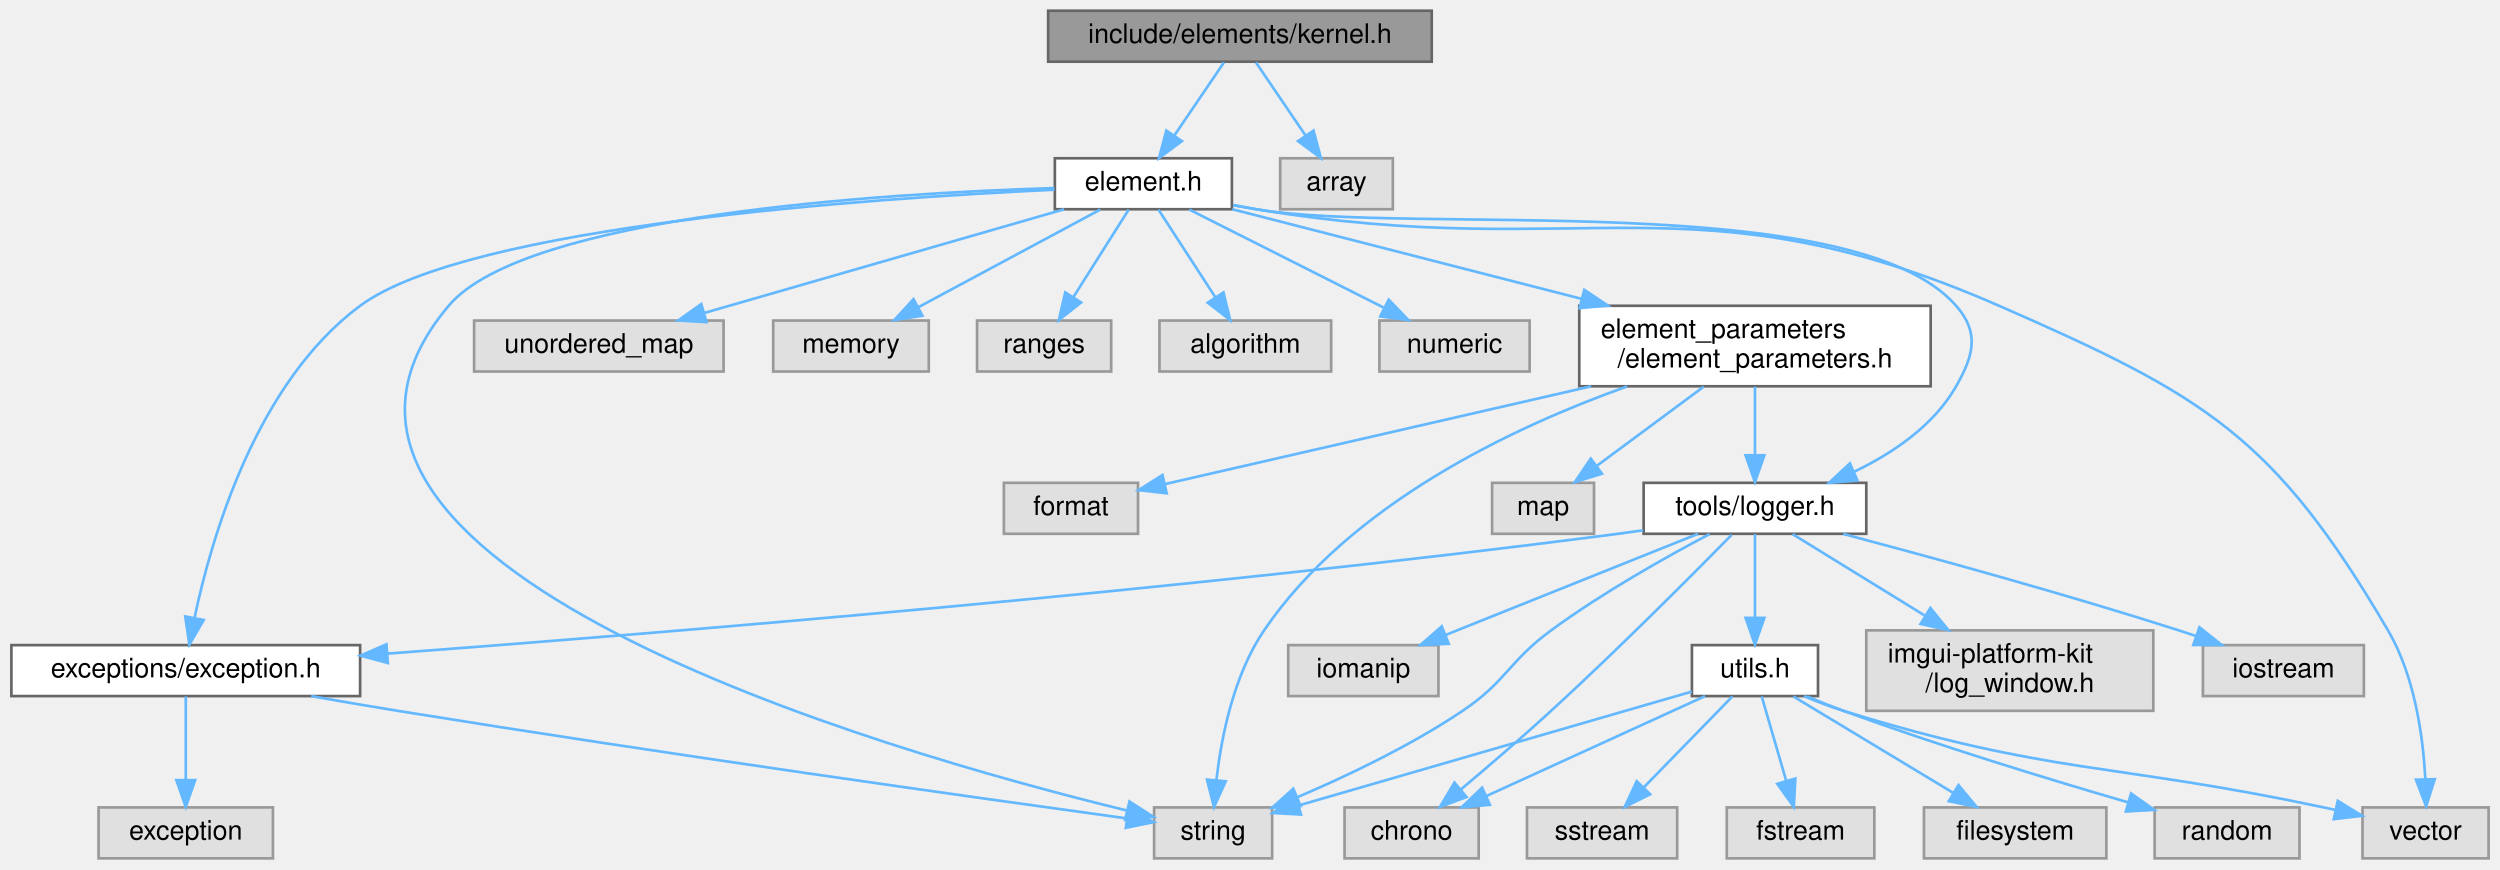
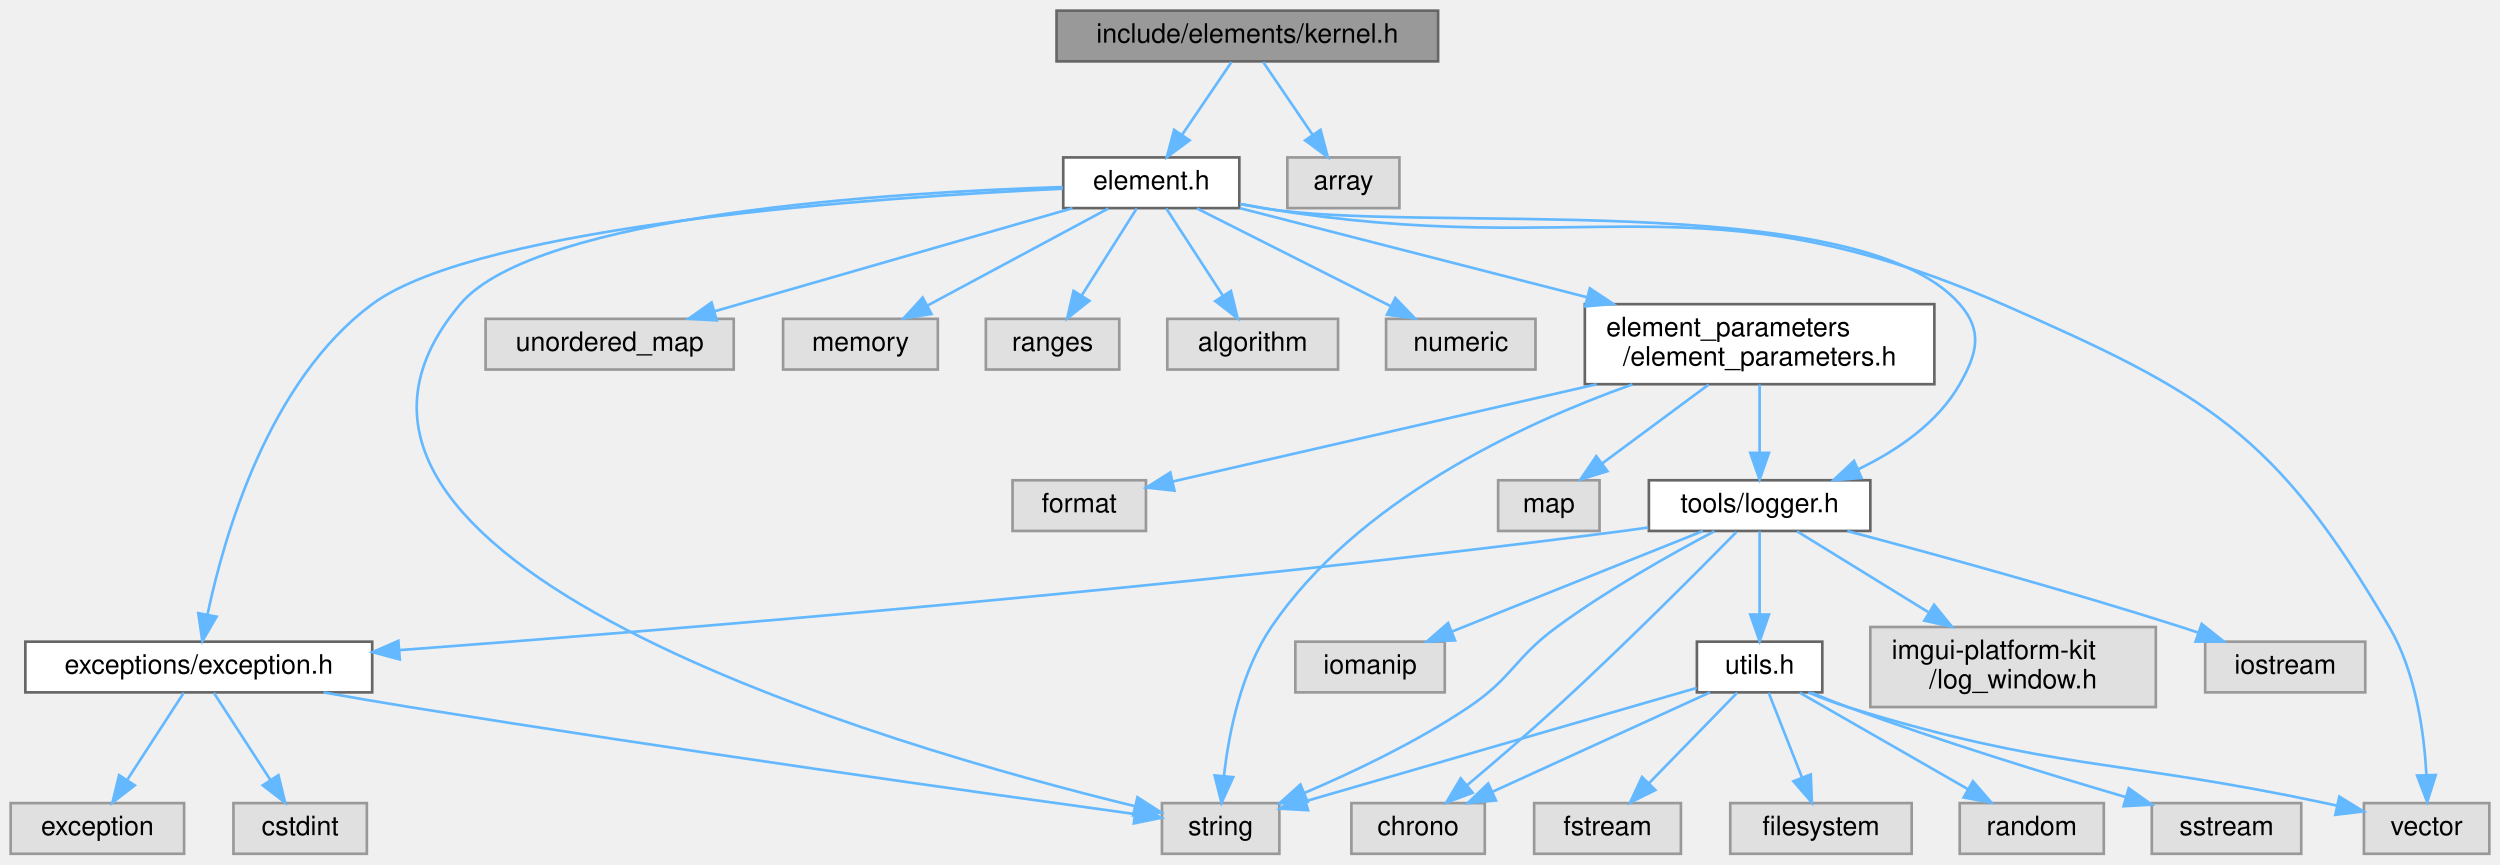
- <svg xmlns="http://www.w3.org/2000/svg" xmlns:xlink="http://www.w3.org/1999/xlink" width="932pt" height="324pt" viewBox="0.00 0.00 931.50 324.00">
+ <svg xmlns="http://www.w3.org/2000/svg" xmlns:xlink="http://www.w3.org/1999/xlink" width="937pt" height="324pt" viewBox="0.00 0.00 937.00 324.00">
  <g id="graph0" class="graph" transform="scale(1 1) rotate(0) translate(4 320)">
    <g id="Node000001" class="node">
      <g id="a_Node000001">
        <a xlink:title=" ">
-           <polygon fill="#999999" stroke="#666666" points="529.5,-316 386.5,-316 386.5,-297 529.5,-297 529.5,-316" />
-           <text text-anchor="middle" x="458" y="-304" font-family="Helvetica,sans-Serif" font-size="10.00">include/elements/kernel.h</text>
+           <polygon fill="#999999" stroke="#666666" points="535,-316 392,-316 392,-297 535,-297 535,-316" />
+           <text text-anchor="middle" x="463.5" y="-304" font-family="Helvetica,sans-Serif" font-size="10.00">include/elements/kernel.h</text>
        </a>
      </g>
    </g>
    <g id="Node000002" class="node">
      <g id="a_Node000002">
        <a xlink:href="element_8h.html" target="_top" xlink:title=" ">
-           <polygon fill="white" stroke="#666666" points="455,-261 389,-261 389,-242 455,-242 455,-261" />
-           <text text-anchor="middle" x="422" y="-249" font-family="Helvetica,sans-Serif" font-size="10.00">element.h</text>
+           <polygon fill="white" stroke="#666666" points="460.5,-261 394.5,-261 394.5,-242 460.5,-242 460.5,-261" />
+           <text text-anchor="middle" x="427.5" y="-249" font-family="Helvetica,sans-Serif" font-size="10.00">element.h</text>
        </a>
      </g>
    </g>
    <g id="edge1_Node000001_Node000002" class="edge">
      <g id="a_edge1_Node000001_Node000002">
        <a xlink:title=" ">
-           <path fill="none" stroke="#63b8ff" d="M452.06,-296.75C447.02,-289.34 439.66,-278.5 433.49,-269.41" />
-           <polygon fill="#63b8ff" stroke="#63b8ff" points="436.35,-267.39 427.83,-261.09 430.56,-271.33 436.35,-267.39" />
-         </a>
-       </g>
-     </g>
-     <g id="Node000025" class="node">
-       <g id="a_Node000025">
-         <a xlink:title=" ">
-           <polygon fill="#e0e0e0" stroke="#999999" points="515,-261 473,-261 473,-242 515,-242 515,-261" />
-           <text text-anchor="middle" x="494" y="-249" font-family="Helvetica,sans-Serif" font-size="10.00">array</text>
-         </a>
-       </g>
-     </g>
-     <g id="edge32_Node000001_Node000025" class="edge">
-       <g id="a_edge32_Node000001_Node000025">
-         <a xlink:title=" ">
-           <path fill="none" stroke="#63b8ff" d="M463.94,-296.75C468.98,-289.34 476.34,-278.5 482.51,-269.41" />
-           <polygon fill="#63b8ff" stroke="#63b8ff" points="485.44,-271.33 488.17,-261.09 479.65,-267.39 485.44,-271.33" />
+           <path fill="none" stroke="#63b8ff" d="M457.56,-296.75C452.52,-289.34 445.16,-278.5 438.99,-269.41" />
+           <polygon fill="#63b8ff" stroke="#63b8ff" points="441.85,-267.39 433.33,-261.09 436.06,-271.33 441.85,-267.39" />
+         </a>
+       </g>
+     </g>
+     <g id="Node000026" class="node">
+       <g id="a_Node000026">
+         <a xlink:title=" ">
+           <polygon fill="#e0e0e0" stroke="#999999" points="520.5,-261 478.5,-261 478.5,-242 520.5,-242 520.5,-261" />
+           <text text-anchor="middle" x="499.5" y="-249" font-family="Helvetica,sans-Serif" font-size="10.00">array</text>
+         </a>
+       </g>
+     </g>
+     <g id="edge33_Node000001_Node000026" class="edge">
+       <g id="a_edge33_Node000001_Node000026">
+         <a xlink:title=" ">
+           <path fill="none" stroke="#63b8ff" d="M469.44,-296.75C474.48,-289.34 481.84,-278.5 488.01,-269.41" />
+           <polygon fill="#63b8ff" stroke="#63b8ff" points="490.94,-271.33 493.67,-261.09 485.15,-267.39 490.94,-271.33" />
        </a>
      </g>
    </g>
    <g id="Node000003" class="node">
      <g id="a_Node000003">
        <a xlink:title=" ">
-           <polygon fill="#e0e0e0" stroke="#999999" points="923.5,-19 876.5,-19 876.5,0 923.5,0 923.5,-19" />
-           <text text-anchor="middle" x="900" y="-7" font-family="Helvetica,sans-Serif" font-size="10.00">vector</text>
+           <polygon fill="#e0e0e0" stroke="#999999" points="929,-19 882,-19 882,0 929,0 929,-19" />
+           <text text-anchor="middle" x="905.5" y="-7" font-family="Helvetica,sans-Serif" font-size="10.00">vector</text>
        </a>
      </g>
    </g>
    <g id="edge2_Node000002_Node000003" class="edge">
      <g id="a_edge2_Node000002_Node000003">
        <a xlink:title=" ">
-           <path fill="none" stroke="#63b8ff" d="M455.43,-243.51C458.32,-242.98 461.21,-242.46 464,-242 586.47,-221.67 627.26,-255.75 741,-206 817.9,-172.36 843.53,-157.4 886,-85 895.97,-68.01 899.07,-45.42 899.92,-29.59" />
-           <polygon fill="#63b8ff" stroke="#63b8ff" points="903.42,-29.52 900.21,-19.43 896.43,-29.32 903.42,-29.52" />
+           <path fill="none" stroke="#63b8ff" d="M460.93,-243.51C463.82,-242.98 466.71,-242.46 469.5,-242 591.97,-221.67 632.76,-255.75 746.5,-206 823.4,-172.36 849.03,-157.4 891.5,-85 901.47,-68.01 904.57,-45.42 905.42,-29.59" />
+           <polygon fill="#63b8ff" stroke="#63b8ff" points="908.92,-29.52 905.71,-19.43 901.93,-29.32 908.92,-29.52" />
        </a>
      </g>
    </g>
    <g id="Node000004" class="node">
      <g id="a_Node000004">
        <a xlink:title=" ">
-           <polygon fill="#e0e0e0" stroke="#999999" points="470,-19 426,-19 426,0 470,0 470,-19" />
-           <text text-anchor="middle" x="448" y="-7" font-family="Helvetica,sans-Serif" font-size="10.00">string</text>
+           <polygon fill="#e0e0e0" stroke="#999999" points="475.5,-19 431.5,-19 431.5,0 475.5,0 475.5,-19" />
+           <text text-anchor="middle" x="453.5" y="-7" font-family="Helvetica,sans-Serif" font-size="10.00">string</text>
        </a>
      </g>
    </g>
    <g id="edge3_Node000002_Node000004" class="edge">
      <g id="a_edge3_Node000002_Node000004">
        <a xlink:title=" ">
-           <path fill="none" stroke="#63b8ff" d="M388.8,-249.89C325.55,-247.95 191.52,-239.84 163,-206 81.82,-109.68 325.45,-39.86 415.76,-17.86" />
-           <polygon fill="#63b8ff" stroke="#63b8ff" points="416.82,-21.2 425.73,-15.47 415.19,-14.39 416.82,-21.2" />
+           <path fill="none" stroke="#63b8ff" d="M394.3,-249.89C331.05,-247.95 197.02,-239.84 168.5,-206 87.32,-109.68 330.95,-39.86 421.26,-17.86" />
+           <polygon fill="#63b8ff" stroke="#63b8ff" points="422.32,-21.2 431.23,-15.47 420.69,-14.39 422.32,-21.2" />
        </a>
      </g>
    </g>
    <g id="Node000005" class="node">
      <g id="a_Node000005">
        <a xlink:title=" ">
-           <polygon fill="#e0e0e0" stroke="#999999" points="265.5,-200.5 172.5,-200.5 172.5,-181.5 265.5,-181.5 265.5,-200.5" />
-           <text text-anchor="middle" x="219" y="-188.5" font-family="Helvetica,sans-Serif" font-size="10.00">unordered_map</text>
+           <polygon fill="#e0e0e0" stroke="#999999" points="271,-200.5 178,-200.5 178,-181.5 271,-181.5 271,-200.5" />
+           <text text-anchor="middle" x="224.5" y="-188.5" font-family="Helvetica,sans-Serif" font-size="10.00">unordered_map</text>
        </a>
      </g>
    </g>
    <g id="edge4_Node000002_Node000005" class="edge">
      <g id="a_edge4_Node000002_Node000005">
        <a xlink:title=" ">
-           <path fill="none" stroke="#63b8ff" d="M392.48,-241.99C357.08,-231.79 297.6,-214.65 258.32,-203.33" />
-           <polygon fill="#63b8ff" stroke="#63b8ff" points="259.13,-199.92 248.55,-200.52 257.19,-206.65 259.13,-199.92" />
+           <path fill="none" stroke="#63b8ff" d="M397.98,-241.99C362.58,-231.79 303.1,-214.65 263.82,-203.33" />
+           <polygon fill="#63b8ff" stroke="#63b8ff" points="264.63,-199.92 254.05,-200.52 262.69,-206.65 264.63,-199.92" />
        </a>
      </g>
    </g>
    <g id="Node000006" class="node">
      <g id="a_Node000006">
        <a xlink:title=" ">
-           <polygon fill="#e0e0e0" stroke="#999999" points="342,-200.5 284,-200.5 284,-181.5 342,-181.5 342,-200.5" />
-           <text text-anchor="middle" x="313" y="-188.5" font-family="Helvetica,sans-Serif" font-size="10.00">memory</text>
+           <polygon fill="#e0e0e0" stroke="#999999" points="347.5,-200.5 289.5,-200.5 289.5,-181.5 347.5,-181.5 347.5,-200.5" />
+           <text text-anchor="middle" x="318.5" y="-188.5" font-family="Helvetica,sans-Serif" font-size="10.00">memory</text>
        </a>
      </g>
    </g>
    <g id="edge5_Node000002_Node000006" class="edge">
      <g id="a_edge5_Node000002_Node000006">
        <a xlink:title=" ">
-           <path fill="none" stroke="#63b8ff" d="M405.92,-241.87C388.05,-232.28 358.96,-216.67 338.09,-205.47" />
-           <polygon fill="#63b8ff" stroke="#63b8ff" points="339.62,-202.31 329.15,-200.67 336.31,-208.48 339.62,-202.31" />
+           <path fill="none" stroke="#63b8ff" d="M411.42,-241.87C393.55,-232.28 364.46,-216.67 343.59,-205.47" />
+           <polygon fill="#63b8ff" stroke="#63b8ff" points="345.12,-202.31 334.65,-200.67 341.81,-208.48 345.12,-202.31" />
        </a>
      </g>
    </g>
    <g id="Node000007" class="node">
      <g id="a_Node000007">
        <a xlink:title=" ">
-           <polygon fill="#e0e0e0" stroke="#999999" points="410,-200.5 360,-200.5 360,-181.5 410,-181.5 410,-200.5" />
-           <text text-anchor="middle" x="385" y="-188.5" font-family="Helvetica,sans-Serif" font-size="10.00">ranges</text>
+           <polygon fill="#e0e0e0" stroke="#999999" points="415.5,-200.5 365.5,-200.5 365.5,-181.5 415.5,-181.5 415.5,-200.5" />
+           <text text-anchor="middle" x="390.5" y="-188.5" font-family="Helvetica,sans-Serif" font-size="10.00">ranges</text>
        </a>
      </g>
    </g>
    <g id="edge6_Node000002_Node000007" class="edge">
      <g id="a_edge6_Node000002_Node000007">
        <a xlink:title=" ">
-           <path fill="none" stroke="#63b8ff" d="M416.54,-241.87C411.13,-233.31 402.69,-219.97 395.9,-209.24" />
-           <polygon fill="#63b8ff" stroke="#63b8ff" points="398.79,-207.25 390.48,-200.67 392.87,-210.99 398.79,-207.25" />
+           <path fill="none" stroke="#63b8ff" d="M422.04,-241.87C416.63,-233.31 408.19,-219.97 401.4,-209.24" />
+           <polygon fill="#63b8ff" stroke="#63b8ff" points="404.29,-207.25 395.98,-200.67 398.37,-210.99 404.29,-207.25" />
        </a>
      </g>
    </g>
    <g id="Node000008" class="node">
      <g id="a_Node000008">
        <a xlink:title=" ">
-           <polygon fill="#e0e0e0" stroke="#999999" points="492,-200.5 428,-200.5 428,-181.5 492,-181.5 492,-200.5" />
-           <text text-anchor="middle" x="460" y="-188.5" font-family="Helvetica,sans-Serif" font-size="10.00">algorithm</text>
+           <polygon fill="#e0e0e0" stroke="#999999" points="497.5,-200.5 433.5,-200.5 433.5,-181.5 497.5,-181.5 497.5,-200.5" />
+           <text text-anchor="middle" x="465.5" y="-188.5" font-family="Helvetica,sans-Serif" font-size="10.00">algorithm</text>
        </a>
      </g>
    </g>
    <g id="edge7_Node000002_Node000008" class="edge">
      <g id="a_edge7_Node000002_Node000008">
        <a xlink:title=" ">
-           <path fill="none" stroke="#63b8ff" d="M427.61,-241.87C433.16,-233.31 441.83,-219.97 448.8,-209.24" />
-           <polygon fill="#63b8ff" stroke="#63b8ff" points="451.86,-210.96 454.37,-200.67 445.99,-207.15 451.86,-210.96" />
+           <path fill="none" stroke="#63b8ff" d="M433.11,-241.87C438.66,-233.31 447.33,-219.97 454.3,-209.24" />
+           <polygon fill="#63b8ff" stroke="#63b8ff" points="457.36,-210.96 459.87,-200.67 451.49,-207.15 457.36,-210.96" />
        </a>
      </g>
    </g>
    <g id="Node000009" class="node">
      <g id="a_Node000009">
        <a xlink:title=" ">
-           <polygon fill="#e0e0e0" stroke="#999999" points="566,-200.5 510,-200.5 510,-181.5 566,-181.5 566,-200.5" />
-           <text text-anchor="middle" x="538" y="-188.5" font-family="Helvetica,sans-Serif" font-size="10.00">numeric</text>
+           <polygon fill="#e0e0e0" stroke="#999999" points="571.5,-200.5 515.5,-200.5 515.5,-181.5 571.5,-181.5 571.5,-200.5" />
+           <text text-anchor="middle" x="543.5" y="-188.5" font-family="Helvetica,sans-Serif" font-size="10.00">numeric</text>
        </a>
      </g>
    </g>
    <g id="edge8_Node000002_Node000009" class="edge">
      <g id="a_edge8_Node000002_Node000009">
        <a xlink:title=" ">
-           <path fill="none" stroke="#63b8ff" d="M439.12,-241.87C458.22,-232.23 489.37,-216.53 511.6,-205.31" />
-           <polygon fill="#63b8ff" stroke="#63b8ff" points="513.46,-208.3 520.81,-200.67 510.31,-202.05 513.46,-208.3" />
+           <path fill="none" stroke="#63b8ff" d="M444.62,-241.87C463.72,-232.23 494.87,-216.53 517.1,-205.31" />
+           <polygon fill="#63b8ff" stroke="#63b8ff" points="518.96,-208.3 526.31,-200.67 515.81,-202.05 518.96,-208.3" />
        </a>
      </g>
    </g>
    <g id="Node000010" class="node">
      <g id="a_Node000010">
        <a xlink:href="exception_8h.html" target="_top" xlink:title=" ">
-           <polygon fill="white" stroke="#666666" points="130,-79.5 0,-79.5 0,-60.5 130,-60.5 130,-79.5" />
-           <text text-anchor="middle" x="65" y="-67.5" font-family="Helvetica,sans-Serif" font-size="10.00">exceptions/exception.h</text>
+           <polygon fill="white" stroke="#666666" points="135.5,-79.5 5.5,-79.5 5.5,-60.5 135.5,-60.5 135.5,-79.5" />
+           <text text-anchor="middle" x="70.5" y="-67.5" font-family="Helvetica,sans-Serif" font-size="10.00">exceptions/exception.h</text>
        </a>
      </g>
    </g>
    <g id="edge9_Node000002_Node000010" class="edge">
      <g id="a_edge9_Node000002_Node000010">
        <a xlink:title=" ">
-           <path fill="none" stroke="#63b8ff" d="M388.83,-249.27C321.25,-246.17 170.56,-235.99 130,-206 91.24,-177.34 74.53,-119.43 68.26,-89.63" />
-           <polygon fill="#63b8ff" stroke="#63b8ff" points="71.68,-88.87 66.35,-79.71 64.81,-90.19 71.68,-88.87" />
+           <path fill="none" stroke="#63b8ff" d="M394.33,-249.27C326.75,-246.17 176.06,-235.99 135.5,-206 96.74,-177.34 80.03,-119.43 73.76,-89.63" />
+           <polygon fill="#63b8ff" stroke="#63b8ff" points="77.18,-88.87 71.85,-79.71 70.31,-90.19 77.18,-88.87" />
+         </a>
+       </g>
+     </g>
+     <g id="Node000013" class="node">
+       <g id="a_Node000013">
+         <a xlink:href="logger_8h.html" target="_top" xlink:title=" ">
+           <polygon fill="white" stroke="#666666" points="697,-140 614,-140 614,-121 697,-121 697,-140" />
+           <text text-anchor="middle" x="655.5" y="-128" font-family="Helvetica,sans-Serif" font-size="10.00">tools/logger.h</text>
+         </a>
+       </g>
+     </g>
+     <g id="edge13_Node000002_Node000013" class="edge">
+       <g id="a_edge13_Node000002_Node000013">
+         <a xlink:title=" ">
+           <path fill="none" stroke="#63b8ff" d="M460.94,-243.54C463.83,-242.99 466.71,-242.47 469.5,-242 527.22,-232.19 692.03,-250.14 730.5,-206 739.26,-195.95 737.1,-187.59 730.5,-176 722.2,-161.43 707.05,-151.14 692.52,-144.15" />
+           <polygon fill="#63b8ff" stroke="#63b8ff" points="693.71,-140.85 683.15,-140.02 690.89,-147.25 693.71,-140.85" />
+         </a>
+       </g>
+     </g>
+     <g id="Node000023" class="node">
+       <g id="a_Node000023">
+         <a xlink:href="element__parameters_8h.html" target="_top" xlink:title=" ">
+           <polygon fill="white" stroke="#666666" points="721,-206 590,-206 590,-176 721,-176 721,-206" />
+           <text text-anchor="start" x="598" y="-194" font-family="Helvetica,sans-Serif" font-size="10.00">element_parameters</text>
+           <text text-anchor="middle" x="655.5" y="-183" font-family="Helvetica,sans-Serif" font-size="10.00">/element_parameters.h</text>
+         </a>
+       </g>
+     </g>
+     <g id="edge28_Node000002_Node000023" class="edge">
+       <g id="a_edge28_Node000002_Node000023">
+         <a xlink:title=" ">
+           <path fill="none" stroke="#63b8ff" d="M460.65,-241.99C494.68,-233.26 548.52,-219.45 590.98,-208.55" />
+           <polygon fill="#63b8ff" stroke="#63b8ff" points="591.87,-211.94 600.69,-206.06 590.13,-205.16 591.87,-211.94" />
+         </a>
+       </g>
+     </g>
+     <g id="edge12_Node000010_Node000004" class="edge">
+       <g id="a_edge12_Node000010_Node000004">
+         <a xlink:title=" ">
+           <path fill="none" stroke="#63b8ff" d="M117.25,-60.48C127.84,-58.61 139.05,-56.69 149.5,-55 248.44,-39 365.9,-22.51 421.4,-14.88" />
+           <polygon fill="#63b8ff" stroke="#63b8ff" points="421.91,-18.34 431.34,-13.51 420.96,-11.4 421.91,-18.34" />
+         </a>
+       </g>
+     </g>
+     <g id="Node000011" class="node">
+       <g id="a_Node000011">
+         <a xlink:title=" ">
+           <polygon fill="#e0e0e0" stroke="#999999" points="133.5,-19 83.5,-19 83.5,0 133.5,0 133.5,-19" />
+           <text text-anchor="middle" x="108.5" y="-7" font-family="Helvetica,sans-Serif" font-size="10.00">cstdint</text>
+         </a>
+       </g>
+     </g>
+     <g id="edge10_Node000010_Node000011" class="edge">
+       <g id="a_edge10_Node000010_Node000011">
+         <a xlink:title=" ">
+           <path fill="none" stroke="#63b8ff" d="M76.11,-60.37C81.66,-51.81 90.33,-38.47 97.3,-27.74" />
+           <polygon fill="#63b8ff" stroke="#63b8ff" points="100.36,-29.46 102.87,-19.17 94.49,-25.65 100.36,-29.46" />
        </a>
      </g>
    </g>
    <g id="Node000012" class="node">
      <g id="a_Node000012">
-         <a xlink:href="logger_8h.html" target="_top" xlink:title=" ">
-           <polygon fill="white" stroke="#666666" points="691.5,-140 608.5,-140 608.5,-121 691.5,-121 691.5,-140" />
-           <text text-anchor="middle" x="650" y="-128" font-family="Helvetica,sans-Serif" font-size="10.00">tools/logger.h</text>
-         </a>
-       </g>
-     </g>
-     <g id="edge12_Node000002_Node000012" class="edge">
-       <g id="a_edge12_Node000002_Node000012">
-         <a xlink:title=" ">
-           <path fill="none" stroke="#63b8ff" d="M455.44,-243.54C458.33,-242.99 461.21,-242.47 464,-242 521.72,-232.19 686.53,-250.14 725,-206 733.76,-195.95 731.6,-187.59 725,-176 716.7,-161.43 701.55,-151.14 687.02,-144.15" />
-           <polygon fill="#63b8ff" stroke="#63b8ff" points="688.21,-140.85 677.65,-140.02 685.39,-147.25 688.21,-140.85" />
+         <a xlink:title=" ">
+           <polygon fill="#e0e0e0" stroke="#999999" points="65,-19 0,-19 0,0 65,0 65,-19" />
+           <text text-anchor="middle" x="32.5" y="-7" font-family="Helvetica,sans-Serif" font-size="10.00">exception</text>
+         </a>
+       </g>
+     </g>
+     <g id="edge11_Node000010_Node000012" class="edge">
+       <g id="a_edge11_Node000010_Node000012">
+         <a xlink:title=" ">
+           <path fill="none" stroke="#63b8ff" d="M64.89,-60.37C59.34,-51.81 50.67,-38.47 43.7,-27.74" />
+           <polygon fill="#63b8ff" stroke="#63b8ff" points="46.51,-25.65 38.13,-19.17 40.64,-29.46 46.51,-25.65" />
+         </a>
+       </g>
+     </g>
+     <g id="edge15_Node000013_Node000004" class="edge">
+       <g id="a_edge15_Node000013_Node000004">
+         <a xlink:title=" ">
+           <path fill="none" stroke="#63b8ff" d="M638.57,-120.9C622.74,-112.56 598.72,-99.12 579.5,-85 563.53,-73.26 562.95,-66.06 546.5,-55 527.15,-41.99 503.41,-30.69 484.75,-22.74" />
+           <polygon fill="#63b8ff" stroke="#63b8ff" points="486.09,-19.5 475.51,-18.89 483.4,-25.97 486.09,-19.5" />
+         </a>
+       </g>
+     </g>
+     <g id="edge19_Node000013_Node000010" class="edge">
+       <g id="a_edge19_Node000013_Node000010">
+         <a xlink:title=" ">
+           <path fill="none" stroke="#63b8ff" d="M613.79,-122.3C610.65,-121.83 607.53,-121.39 604.5,-121 441.42,-99.8 249.18,-84.05 145.65,-76.33" />
+           <polygon fill="#63b8ff" stroke="#63b8ff" points="145.84,-72.83 135.61,-75.58 145.32,-79.81 145.84,-72.83" />
+         </a>
+       </g>
+     </g>
+     <g id="Node000014" class="node">
+       <g id="a_Node000014">
+         <a xlink:title=" ">
+           <polygon fill="#e0e0e0" stroke="#999999" points="882.5,-79.5 822.5,-79.5 822.5,-60.5 882.5,-60.5 882.5,-79.5" />
+           <text text-anchor="middle" x="852.5" y="-67.5" font-family="Helvetica,sans-Serif" font-size="10.00">iostream</text>
+         </a>
+       </g>
+     </g>
+     <g id="edge14_Node000013_Node000014" class="edge">
+       <g id="a_edge14_Node000013_Node000014">
+         <a xlink:title=" ">
+           <path fill="none" stroke="#63b8ff" d="M688.38,-120.96C720.48,-112.45 770.61,-98.72 813.5,-85 815.62,-84.32 817.79,-83.61 819.97,-82.87" />
+           <polygon fill="#63b8ff" stroke="#63b8ff" points="821.2,-86.15 829.49,-79.56 818.9,-79.54 821.2,-86.15" />
+         </a>
+       </g>
+     </g>
+     <g id="Node000015" class="node">
+       <g id="a_Node000015">
+         <a xlink:title=" ">
+           <polygon fill="#e0e0e0" stroke="#999999" points="552.5,-19 502.5,-19 502.5,0 552.5,0 552.5,-19" />
+           <text text-anchor="middle" x="527.5" y="-7" font-family="Helvetica,sans-Serif" font-size="10.00">chrono</text>
+         </a>
+       </g>
+     </g>
+     <g id="edge16_Node000013_Node000015" class="edge">
+       <g id="a_edge16_Node000013_Node000015">
+         <a xlink:title=" ">
+           <path fill="none" stroke="#63b8ff" d="M646.8,-120.59C632.86,-106.4 604.57,-77.96 579.5,-55 568.55,-44.97 555.89,-34.12 545.81,-25.65" />
+           <polygon fill="#63b8ff" stroke="#63b8ff" points="547.96,-22.88 538.04,-19.16 543.47,-28.26 547.96,-22.88" />
+         </a>
+       </g>
+     </g>
+     <g id="Node000016" class="node">
+       <g id="a_Node000016">
+         <a xlink:title=" ">
+           <polygon fill="#e0e0e0" stroke="#999999" points="537.5,-79.5 481.5,-79.5 481.5,-60.5 537.5,-60.5 537.5,-79.5" />
+           <text text-anchor="middle" x="509.5" y="-67.5" font-family="Helvetica,sans-Serif" font-size="10.00">iomanip</text>
+         </a>
+       </g>
+     </g>
+     <g id="edge17_Node000013_Node000016" class="edge">
+       <g id="a_edge17_Node000013_Node000016">
+         <a xlink:title=" ">
+           <path fill="none" stroke="#63b8ff" d="M634.27,-120.99C609.51,-111.07 568.38,-94.59 540.15,-83.28" />
+           <polygon fill="#63b8ff" stroke="#63b8ff" points="541.34,-79.99 530.76,-79.52 538.74,-86.49 541.34,-79.99" />
+         </a>
+       </g>
+     </g>
+     <g id="Node000017" class="node">
+       <g id="a_Node000017">
+         <a xlink:title=" ">
+           <polygon fill="#e0e0e0" stroke="#999999" points="804,-85 697,-85 697,-55 804,-55 804,-85" />
+           <text text-anchor="start" x="705" y="-73" font-family="Helvetica,sans-Serif" font-size="10.00">imgui-platform-kit</text>
+           <text text-anchor="middle" x="750.5" y="-62" font-family="Helvetica,sans-Serif" font-size="10.00">/log_window.h</text>
+         </a>
+       </g>
+     </g>
+     <g id="edge18_Node000013_Node000017" class="edge">
+       <g id="a_edge18_Node000013_Node000017">
+         <a xlink:title=" ">
+           <path fill="none" stroke="#63b8ff" d="M669.52,-120.87C682.41,-112.93 701.99,-100.87 718.67,-90.6" />
+           <polygon fill="#63b8ff" stroke="#63b8ff" points="720.9,-93.34 727.58,-85.11 717.23,-87.38 720.9,-93.34" />
+         </a>
+       </g>
+     </g>
+     <g id="Node000018" class="node">
+       <g id="a_Node000018">
+         <a xlink:href="utils_8h.html" target="_top" xlink:title=" ">
+           <polygon fill="white" stroke="#666666" points="679,-79.5 632,-79.5 632,-60.5 679,-60.5 679,-79.5" />
+           <text text-anchor="middle" x="655.5" y="-67.5" font-family="Helvetica,sans-Serif" font-size="10.00">utils.h</text>
+         </a>
+       </g>
+     </g>
+     <g id="edge20_Node000013_Node000018" class="edge">
+       <g id="a_edge20_Node000013_Node000018">
+         <a xlink:title=" ">
+           <path fill="none" stroke="#63b8ff" d="M655.5,-120.87C655.5,-112.75 655.5,-100.31 655.5,-89.89" />
+           <polygon fill="#63b8ff" stroke="#63b8ff" points="659,-89.67 655.5,-79.67 652,-89.67 659,-89.67" />
+         </a>
+       </g>
+     </g>
+     <g id="edge22_Node000018_Node000003" class="edge">
+       <g id="a_edge22_Node000018_Node000003">
+         <a xlink:title=" ">
+           <path fill="none" stroke="#63b8ff" d="M673.75,-60.48C678.49,-58.49 683.62,-56.51 688.5,-55 766.03,-31.03 788.12,-35.86 867.5,-19 868.95,-18.69 870.42,-18.38 871.91,-18.05" />
+           <polygon fill="#63b8ff" stroke="#63b8ff" points="872.78,-21.45 881.8,-15.88 871.28,-14.61 872.78,-21.45" />
+         </a>
+       </g>
+     </g>
+     <g id="edge21_Node000018_Node000004" class="edge">
+       <g id="a_edge21_Node000018_Node000004">
+         <a xlink:title=" ">
+           <path fill="none" stroke="#63b8ff" d="M631.93,-62.17C595.67,-51.67 526.11,-31.53 485.38,-19.73" />
+           <polygon fill="#63b8ff" stroke="#63b8ff" points="486.26,-16.34 475.68,-16.92 484.32,-23.07 486.26,-16.34" />
+         </a>
+       </g>
+     </g>
+     <g id="edge26_Node000018_Node000015" class="edge">
+       <g id="a_edge26_Node000018_Node000015">
+         <a xlink:title=" ">
+           <path fill="none" stroke="#63b8ff" d="M636.89,-60.49C615.46,-50.7 580.06,-34.52 555.35,-23.23" />
+           <polygon fill="#63b8ff" stroke="#63b8ff" points="556.68,-19.99 546.13,-19.02 553.78,-26.36 556.68,-19.99" />
+         </a>
+       </g>
+     </g>
+     <g id="Node000019" class="node">
+       <g id="a_Node000019">
+         <a xlink:title=" ">
+           <polygon fill="#e0e0e0" stroke="#999999" points="784.5,-19 730.5,-19 730.5,0 784.5,0 784.5,-19" />
+           <text text-anchor="middle" x="757.5" y="-7" font-family="Helvetica,sans-Serif" font-size="10.00">random</text>
+         </a>
+       </g>
+     </g>
+     <g id="edge23_Node000018_Node000019" class="edge">
+       <g id="a_edge23_Node000018_Node000019">
+         <a xlink:title=" ">
+           <path fill="none" stroke="#63b8ff" d="M670.55,-60.37C687.12,-50.86 714,-35.45 733.49,-24.27" />
+           <polygon fill="#63b8ff" stroke="#63b8ff" points="735.45,-27.18 742.39,-19.17 731.97,-21.11 735.45,-27.18" />
+         </a>
+       </g>
+     </g>
+     <g id="Node000020" class="node">
+       <g id="a_Node000020">
+         <a xlink:title=" ">
+           <polygon fill="#e0e0e0" stroke="#999999" points="858.5,-19 802.5,-19 802.5,0 858.5,0 858.5,-19" />
+           <text text-anchor="middle" x="830.5" y="-7" font-family="Helvetica,sans-Serif" font-size="10.00">sstream</text>
+         </a>
+       </g>
+     </g>
+     <g id="edge24_Node000018_Node000020" class="edge">
+       <g id="a_edge24_Node000018_Node000020">
+         <a xlink:title=" ">
+           <path fill="none" stroke="#63b8ff" d="M674.92,-60.39C679.35,-58.53 684.06,-56.63 688.5,-55 723.42,-42.16 763.99,-29.68 792.8,-21.22" />
+           <polygon fill="#63b8ff" stroke="#63b8ff" points="793.85,-24.56 802.48,-18.4 791.9,-17.84 793.85,-24.56" />
+         </a>
+       </g>
+     </g>
+     <g id="Node000021" class="node">
+       <g id="a_Node000021">
+         <a xlink:title=" ">
+           <polygon fill="#e0e0e0" stroke="#999999" points="626,-19 571,-19 571,0 626,0 626,-19" />
+           <text text-anchor="middle" x="598.5" y="-7" font-family="Helvetica,sans-Serif" font-size="10.00">fstream</text>
+         </a>
+       </g>
+     </g>
+     <g id="edge25_Node000018_Node000021" class="edge">
+       <g id="a_edge25_Node000018_Node000021">
+         <a xlink:title=" ">
+           <path fill="none" stroke="#63b8ff" d="M647.09,-60.37C638.42,-51.47 624.7,-37.39 614.04,-26.45" />
+           <polygon fill="#63b8ff" stroke="#63b8ff" points="616.43,-23.89 606.95,-19.17 611.42,-28.77 616.43,-23.89" />
        </a>
      </g>
    </g>
    <g id="Node000022" class="node">
      <g id="a_Node000022">
-         <a xlink:href="element__parameters_8h.html" target="_top" xlink:title=" ">
-           <polygon fill="white" stroke="#666666" points="715.5,-206 584.5,-206 584.5,-176 715.5,-176 715.5,-206" />
-           <text text-anchor="start" x="592.5" y="-194" font-family="Helvetica,sans-Serif" font-size="10.00">element_parameters</text>
-           <text text-anchor="middle" x="650" y="-183" font-family="Helvetica,sans-Serif" font-size="10.00">/element_parameters.h</text>
-         </a>
-       </g>
-     </g>
-     <g id="edge27_Node000002_Node000022" class="edge">
-       <g id="a_edge27_Node000002_Node000022">
-         <a xlink:title=" ">
-           <path fill="none" stroke="#63b8ff" d="M455.15,-241.99C489.18,-233.26 543.02,-219.45 585.48,-208.55" />
-           <polygon fill="#63b8ff" stroke="#63b8ff" points="586.37,-211.94 595.19,-206.06 584.63,-205.16 586.37,-211.94" />
-         </a>
-       </g>
-     </g>
-     <g id="edge11_Node000010_Node000004" class="edge">
-       <g id="a_edge11_Node000010_Node000004">
-         <a xlink:title=" ">
-           <path fill="none" stroke="#63b8ff" d="M111.75,-60.48C122.34,-58.61 133.55,-56.69 144,-55 242.94,-39 360.4,-22.51 415.9,-14.88" />
-           <polygon fill="#63b8ff" stroke="#63b8ff" points="416.41,-18.34 425.84,-13.51 415.46,-11.4 416.41,-18.34" />
-         </a>
-       </g>
-     </g>
-     <g id="Node000011" class="node">
-       <g id="a_Node000011">
-         <a xlink:title=" ">
-           <polygon fill="#e0e0e0" stroke="#999999" points="97.5,-19 32.5,-19 32.5,0 97.5,0 97.5,-19" />
-           <text text-anchor="middle" x="65" y="-7" font-family="Helvetica,sans-Serif" font-size="10.00">exception</text>
-         </a>
-       </g>
-     </g>
-     <g id="edge10_Node000010_Node000011" class="edge">
-       <g id="a_edge10_Node000010_Node000011">
-         <a xlink:title=" ">
-           <path fill="none" stroke="#63b8ff" d="M65,-60.37C65,-52.25 65,-39.81 65,-29.39" />
-           <polygon fill="#63b8ff" stroke="#63b8ff" points="68.5,-29.17 65,-19.17 61.5,-29.17 68.5,-29.17" />
-         </a>
-       </g>
-     </g>
-     <g id="edge14_Node000012_Node000004" class="edge">
-       <g id="a_edge14_Node000012_Node000004">
-         <a xlink:title=" ">
-           <path fill="none" stroke="#63b8ff" d="M633.07,-120.9C617.24,-112.56 593.22,-99.12 574,-85 558.03,-73.26 557.45,-66.06 541,-55 521.65,-41.99 497.91,-30.69 479.25,-22.74" />
-           <polygon fill="#63b8ff" stroke="#63b8ff" points="480.59,-19.5 470.01,-18.89 477.9,-25.97 480.59,-19.5" />
-         </a>
-       </g>
-     </g>
-     <g id="edge18_Node000012_Node000010" class="edge">
-       <g id="a_edge18_Node000012_Node000010">
-         <a xlink:title=" ">
-           <path fill="none" stroke="#63b8ff" d="M608.29,-122.3C605.15,-121.83 602.03,-121.39 599,-121 435.92,-99.8 243.68,-84.05 140.15,-76.33" />
-           <polygon fill="#63b8ff" stroke="#63b8ff" points="140.34,-72.83 130.11,-75.58 139.82,-79.81 140.34,-72.83" />
-         </a>
-       </g>
-     </g>
-     <g id="Node000013" class="node">
-       <g id="a_Node000013">
-         <a xlink:title=" ">
-           <polygon fill="#e0e0e0" stroke="#999999" points="877,-79.5 817,-79.5 817,-60.5 877,-60.5 877,-79.5" />
-           <text text-anchor="middle" x="847" y="-67.5" font-family="Helvetica,sans-Serif" font-size="10.00">iostream</text>
-         </a>
-       </g>
-     </g>
-     <g id="edge13_Node000012_Node000013" class="edge">
-       <g id="a_edge13_Node000012_Node000013">
-         <a xlink:title=" ">
-           <path fill="none" stroke="#63b8ff" d="M682.88,-120.96C714.98,-112.45 765.11,-98.72 808,-85 810.12,-84.32 812.29,-83.61 814.47,-82.87" />
-           <polygon fill="#63b8ff" stroke="#63b8ff" points="815.7,-86.15 823.99,-79.56 813.4,-79.54 815.7,-86.15" />
-         </a>
-       </g>
-     </g>
-     <g id="Node000014" class="node">
-       <g id="a_Node000014">
-         <a xlink:title=" ">
-           <polygon fill="#e0e0e0" stroke="#999999" points="547,-19 497,-19 497,0 547,0 547,-19" />
-           <text text-anchor="middle" x="522" y="-7" font-family="Helvetica,sans-Serif" font-size="10.00">chrono</text>
-         </a>
-       </g>
-     </g>
-     <g id="edge15_Node000012_Node000014" class="edge">
-       <g id="a_edge15_Node000012_Node000014">
-         <a xlink:title=" ">
-           <path fill="none" stroke="#63b8ff" d="M641.3,-120.59C627.36,-106.4 599.07,-77.96 574,-55 563.05,-44.97 550.39,-34.12 540.31,-25.65" />
-           <polygon fill="#63b8ff" stroke="#63b8ff" points="542.46,-22.88 532.54,-19.16 537.97,-28.26 542.46,-22.88" />
-         </a>
-       </g>
-     </g>
-     <g id="Node000015" class="node">
-       <g id="a_Node000015">
-         <a xlink:title=" ">
-           <polygon fill="#e0e0e0" stroke="#999999" points="532,-79.5 476,-79.5 476,-60.5 532,-60.5 532,-79.5" />
-           <text text-anchor="middle" x="504" y="-67.5" font-family="Helvetica,sans-Serif" font-size="10.00">iomanip</text>
-         </a>
-       </g>
-     </g>
-     <g id="edge16_Node000012_Node000015" class="edge">
-       <g id="a_edge16_Node000012_Node000015">
-         <a xlink:title=" ">
-           <path fill="none" stroke="#63b8ff" d="M628.77,-120.99C604.01,-111.07 562.88,-94.59 534.65,-83.28" />
-           <polygon fill="#63b8ff" stroke="#63b8ff" points="535.84,-79.99 525.26,-79.52 533.24,-86.49 535.84,-79.99" />
-         </a>
-       </g>
-     </g>
-     <g id="Node000016" class="node">
-       <g id="a_Node000016">
-         <a xlink:title=" ">
-           <polygon fill="#e0e0e0" stroke="#999999" points="798.5,-85 691.5,-85 691.5,-55 798.5,-55 798.5,-85" />
-           <text text-anchor="start" x="699.5" y="-73" font-family="Helvetica,sans-Serif" font-size="10.00">imgui-platform-kit</text>
-           <text text-anchor="middle" x="745" y="-62" font-family="Helvetica,sans-Serif" font-size="10.00">/log_window.h</text>
-         </a>
-       </g>
-     </g>
-     <g id="edge17_Node000012_Node000016" class="edge">
-       <g id="a_edge17_Node000012_Node000016">
-         <a xlink:title=" ">
-           <path fill="none" stroke="#63b8ff" d="M664.02,-120.87C676.91,-112.93 696.49,-100.87 713.17,-90.6" />
-           <polygon fill="#63b8ff" stroke="#63b8ff" points="715.4,-93.34 722.08,-85.11 711.73,-87.38 715.4,-93.34" />
-         </a>
-       </g>
-     </g>
-     <g id="Node000017" class="node">
-       <g id="a_Node000017">
-         <a xlink:href="utils_8h.html" target="_top" xlink:title=" ">
-           <polygon fill="white" stroke="#666666" points="673.5,-79.5 626.5,-79.5 626.5,-60.5 673.5,-60.5 673.5,-79.5" />
-           <text text-anchor="middle" x="650" y="-67.5" font-family="Helvetica,sans-Serif" font-size="10.00">utils.h</text>
-         </a>
-       </g>
-     </g>
-     <g id="edge19_Node000012_Node000017" class="edge">
-       <g id="a_edge19_Node000012_Node000017">
-         <a xlink:title=" ">
-           <path fill="none" stroke="#63b8ff" d="M650,-120.87C650,-112.75 650,-100.31 650,-89.89" />
-           <polygon fill="#63b8ff" stroke="#63b8ff" points="653.5,-89.67 650,-79.67 646.5,-89.67 653.5,-89.67" />
-         </a>
-       </g>
-     </g>
-     <g id="edge21_Node000017_Node000003" class="edge">
-       <g id="a_edge21_Node000017_Node000003">
-         <a xlink:title=" ">
-           <path fill="none" stroke="#63b8ff" d="M668.25,-60.48C672.99,-58.49 678.12,-56.51 683,-55 760.53,-31.03 782.62,-35.86 862,-19 863.45,-18.69 864.92,-18.38 866.41,-18.05" />
-           <polygon fill="#63b8ff" stroke="#63b8ff" points="867.28,-21.45 876.3,-15.88 865.78,-14.61 867.28,-21.45" />
-         </a>
-       </g>
-     </g>
-     <g id="edge20_Node000017_Node000004" class="edge">
-       <g id="a_edge20_Node000017_Node000004">
-         <a xlink:title=" ">
-           <path fill="none" stroke="#63b8ff" d="M626.43,-62.17C590.17,-51.67 520.61,-31.53 479.88,-19.73" />
-           <polygon fill="#63b8ff" stroke="#63b8ff" points="480.76,-16.34 470.18,-16.92 478.82,-23.07 480.76,-16.34" />
-         </a>
-       </g>
-     </g>
-     <g id="edge25_Node000017_Node000014" class="edge">
-       <g id="a_edge25_Node000017_Node000014">
-         <a xlink:title=" ">
-           <path fill="none" stroke="#63b8ff" d="M631.39,-60.49C609.96,-50.7 574.56,-34.52 549.85,-23.23" />
-           <polygon fill="#63b8ff" stroke="#63b8ff" points="551.18,-19.99 540.63,-19.02 548.28,-26.36 551.18,-19.99" />
-         </a>
-       </g>
-     </g>
-     <g id="Node000018" class="node">
-       <g id="a_Node000018">
-         <a xlink:title=" ">
-           <polygon fill="#e0e0e0" stroke="#999999" points="853,-19 799,-19 799,0 853,0 853,-19" />
-           <text text-anchor="middle" x="826" y="-7" font-family="Helvetica,sans-Serif" font-size="10.00">random</text>
-         </a>
-       </g>
-     </g>
-     <g id="edge22_Node000017_Node000018" class="edge">
-       <g id="a_edge22_Node000017_Node000018">
-         <a xlink:title=" ">
-           <path fill="none" stroke="#63b8ff" d="M669.42,-60.38C673.85,-58.52 678.56,-56.63 683,-55 718.59,-41.95 760.03,-29.33 789.11,-20.88" />
-           <polygon fill="#63b8ff" stroke="#63b8ff" points="790.21,-24.21 798.85,-18.07 788.27,-17.48 790.21,-24.21" />
-         </a>
-       </g>
-     </g>
-     <g id="Node000019" class="node">
-       <g id="a_Node000019">
-         <a xlink:title=" ">
-           <polygon fill="#e0e0e0" stroke="#999999" points="621,-19 565,-19 565,0 621,0 621,-19" />
-           <text text-anchor="middle" x="593" y="-7" font-family="Helvetica,sans-Serif" font-size="10.00">sstream</text>
-         </a>
-       </g>
-     </g>
-     <g id="edge23_Node000017_Node000019" class="edge">
-       <g id="a_edge23_Node000017_Node000019">
-         <a xlink:title=" ">
-           <path fill="none" stroke="#63b8ff" d="M641.59,-60.37C632.92,-51.47 619.2,-37.39 608.54,-26.45" />
-           <polygon fill="#63b8ff" stroke="#63b8ff" points="610.93,-23.89 601.45,-19.17 605.92,-28.77 610.93,-23.89" />
-         </a>
-       </g>
-     </g>
-     <g id="Node000020" class="node">
-       <g id="a_Node000020">
-         <a xlink:title=" ">
-           <polygon fill="#e0e0e0" stroke="#999999" points="694.5,-19 639.5,-19 639.5,0 694.5,0 694.5,-19" />
-           <text text-anchor="middle" x="667" y="-7" font-family="Helvetica,sans-Serif" font-size="10.00">fstream</text>
-         </a>
-       </g>
-     </g>
-     <g id="edge24_Node000017_Node000020" class="edge">
-       <g id="a_edge24_Node000017_Node000020">
-         <a xlink:title=" ">
-           <path fill="none" stroke="#63b8ff" d="M652.51,-60.37C654.89,-52.16 658.56,-39.54 661.61,-29.05" />
-           <polygon fill="#63b8ff" stroke="#63b8ff" points="665.05,-29.75 664.48,-19.17 658.33,-27.79 665.05,-29.75" />
-         </a>
-       </g>
-     </g>
-     <g id="Node000021" class="node">
-       <g id="a_Node000021">
-         <a xlink:title=" ">
-           <polygon fill="#e0e0e0" stroke="#999999" points="781,-19 713,-19 713,0 781,0 781,-19" />
-           <text text-anchor="middle" x="747" y="-7" font-family="Helvetica,sans-Serif" font-size="10.00">filesystem</text>
-         </a>
-       </g>
-     </g>
-     <g id="edge26_Node000017_Node000021" class="edge">
-       <g id="a_edge26_Node000017_Node000021">
-         <a xlink:title=" ">
-           <path fill="none" stroke="#63b8ff" d="M664.31,-60.37C680,-50.91 705.4,-35.59 723.91,-24.42" />
-           <polygon fill="#63b8ff" stroke="#63b8ff" points="725.87,-27.33 732.63,-19.17 722.26,-21.33 725.87,-27.33" />
-         </a>
-       </g>
-     </g>
-     <g id="edge29_Node000022_Node000004" class="edge">
-       <g id="a_edge29_Node000022_Node000004">
-         <a xlink:title=" ">
-           <path fill="none" stroke="#63b8ff" d="M602.34,-175.94C559.66,-160.73 499.02,-132.1 467,-85 455.65,-68.3 451.08,-45.32 449.24,-29.32" />
-           <polygon fill="#63b8ff" stroke="#63b8ff" points="452.7,-28.73 448.32,-19.08 445.73,-29.36 452.7,-28.73" />
-         </a>
-       </g>
-     </g>
-     <g id="edge31_Node000022_Node000012" class="edge">
-       <g id="a_edge31_Node000022_Node000012">
-         <a xlink:title=" ">
-           <path fill="none" stroke="#63b8ff" d="M650,-175.84C650,-168.21 650,-158.7 650,-150.45" />
-           <polygon fill="#63b8ff" stroke="#63b8ff" points="653.5,-150.27 650,-140.27 646.5,-150.27 653.5,-150.27" />
-         </a>
-       </g>
-     </g>
-     <g id="Node000023" class="node">
-       <g id="a_Node000023">
-         <a xlink:title=" ">
-           <polygon fill="#e0e0e0" stroke="#999999" points="590,-140 552,-140 552,-121 590,-121 590,-140" />
-           <text text-anchor="middle" x="571" y="-128" font-family="Helvetica,sans-Serif" font-size="10.00">map</text>
-         </a>
-       </g>
-     </g>
-     <g id="edge28_Node000022_Node000023" class="edge">
-       <g id="a_edge28_Node000022_Node000023">
-         <a xlink:title=" ">
-           <path fill="none" stroke="#63b8ff" d="M630.88,-175.84C618.82,-166.91 603.29,-155.41 591.06,-146.35" />
-           <polygon fill="#63b8ff" stroke="#63b8ff" points="592.96,-143.4 582.84,-140.27 588.79,-149.03 592.96,-143.4" />
+         <a xlink:title=" ">
+           <polygon fill="#e0e0e0" stroke="#999999" points="712.5,-19 644.5,-19 644.5,0 712.5,0 712.5,-19" />
+           <text text-anchor="middle" x="678.5" y="-7" font-family="Helvetica,sans-Serif" font-size="10.00">filesystem</text>
+         </a>
+       </g>
+     </g>
+     <g id="edge27_Node000018_Node000022" class="edge">
+       <g id="a_edge27_Node000018_Node000022">
+         <a xlink:title=" ">
+           <path fill="none" stroke="#63b8ff" d="M658.89,-60.37C662.16,-52.07 667.19,-39.28 671.34,-28.72" />
+           <polygon fill="#63b8ff" stroke="#63b8ff" points="674.69,-29.75 675.09,-19.17 668.18,-27.19 674.69,-29.75" />
+         </a>
+       </g>
+     </g>
+     <g id="edge30_Node000023_Node000004" class="edge">
+       <g id="a_edge30_Node000023_Node000004">
+         <a xlink:title=" ">
+           <path fill="none" stroke="#63b8ff" d="M607.84,-175.94C565.16,-160.73 504.52,-132.1 472.5,-85 461.15,-68.3 456.58,-45.32 454.74,-29.32" />
+           <polygon fill="#63b8ff" stroke="#63b8ff" points="458.2,-28.73 453.82,-19.08 451.23,-29.36 458.2,-28.73" />
+         </a>
+       </g>
+     </g>
+     <g id="edge32_Node000023_Node000013" class="edge">
+       <g id="a_edge32_Node000023_Node000013">
+         <a xlink:title=" ">
+           <path fill="none" stroke="#63b8ff" d="M655.5,-175.84C655.5,-168.21 655.5,-158.7 655.5,-150.45" />
+           <polygon fill="#63b8ff" stroke="#63b8ff" points="659,-150.27 655.5,-140.27 652,-150.27 659,-150.27" />
        </a>
      </g>
    </g>
    <g id="Node000024" class="node">
      <g id="a_Node000024">
        <a xlink:title=" ">
-           <polygon fill="#e0e0e0" stroke="#999999" points="420,-140 370,-140 370,-121 420,-121 420,-140" />
-           <text text-anchor="middle" x="395" y="-128" font-family="Helvetica,sans-Serif" font-size="10.00">format</text>
-         </a>
-       </g>
-     </g>
-     <g id="edge30_Node000022_Node000024" class="edge">
-       <g id="a_edge30_Node000022_Node000024">
-         <a xlink:title=" ">
-           <path fill="none" stroke="#63b8ff" d="M588.92,-175.99C539.21,-164.58 470.8,-148.89 429.93,-139.51" />
-           <polygon fill="#63b8ff" stroke="#63b8ff" points="430.69,-136.1 420.16,-137.27 429.12,-142.92 430.69,-136.1" />
+           <polygon fill="#e0e0e0" stroke="#999999" points="595.5,-140 557.5,-140 557.5,-121 595.5,-121 595.5,-140" />
+           <text text-anchor="middle" x="576.5" y="-128" font-family="Helvetica,sans-Serif" font-size="10.00">map</text>
+         </a>
+       </g>
+     </g>
+     <g id="edge29_Node000023_Node000024" class="edge">
+       <g id="a_edge29_Node000023_Node000024">
+         <a xlink:title=" ">
+           <path fill="none" stroke="#63b8ff" d="M636.38,-175.84C624.32,-166.91 608.79,-155.41 596.56,-146.35" />
+           <polygon fill="#63b8ff" stroke="#63b8ff" points="598.46,-143.4 588.34,-140.27 594.29,-149.03 598.46,-143.4" />
+         </a>
+       </g>
+     </g>
+     <g id="Node000025" class="node">
+       <g id="a_Node000025">
+         <a xlink:title=" ">
+           <polygon fill="#e0e0e0" stroke="#999999" points="425.5,-140 375.5,-140 375.5,-121 425.5,-121 425.5,-140" />
+           <text text-anchor="middle" x="400.5" y="-128" font-family="Helvetica,sans-Serif" font-size="10.00">format</text>
+         </a>
+       </g>
+     </g>
+     <g id="edge31_Node000023_Node000025" class="edge">
+       <g id="a_edge31_Node000023_Node000025">
+         <a xlink:title=" ">
+           <path fill="none" stroke="#63b8ff" d="M594.42,-175.99C544.71,-164.58 476.3,-148.89 435.43,-139.51" />
+           <polygon fill="#63b8ff" stroke="#63b8ff" points="436.19,-136.1 425.66,-137.27 434.62,-142.92 436.19,-136.1" />
        </a>
      </g>
    </g>
  </g>
</svg>
